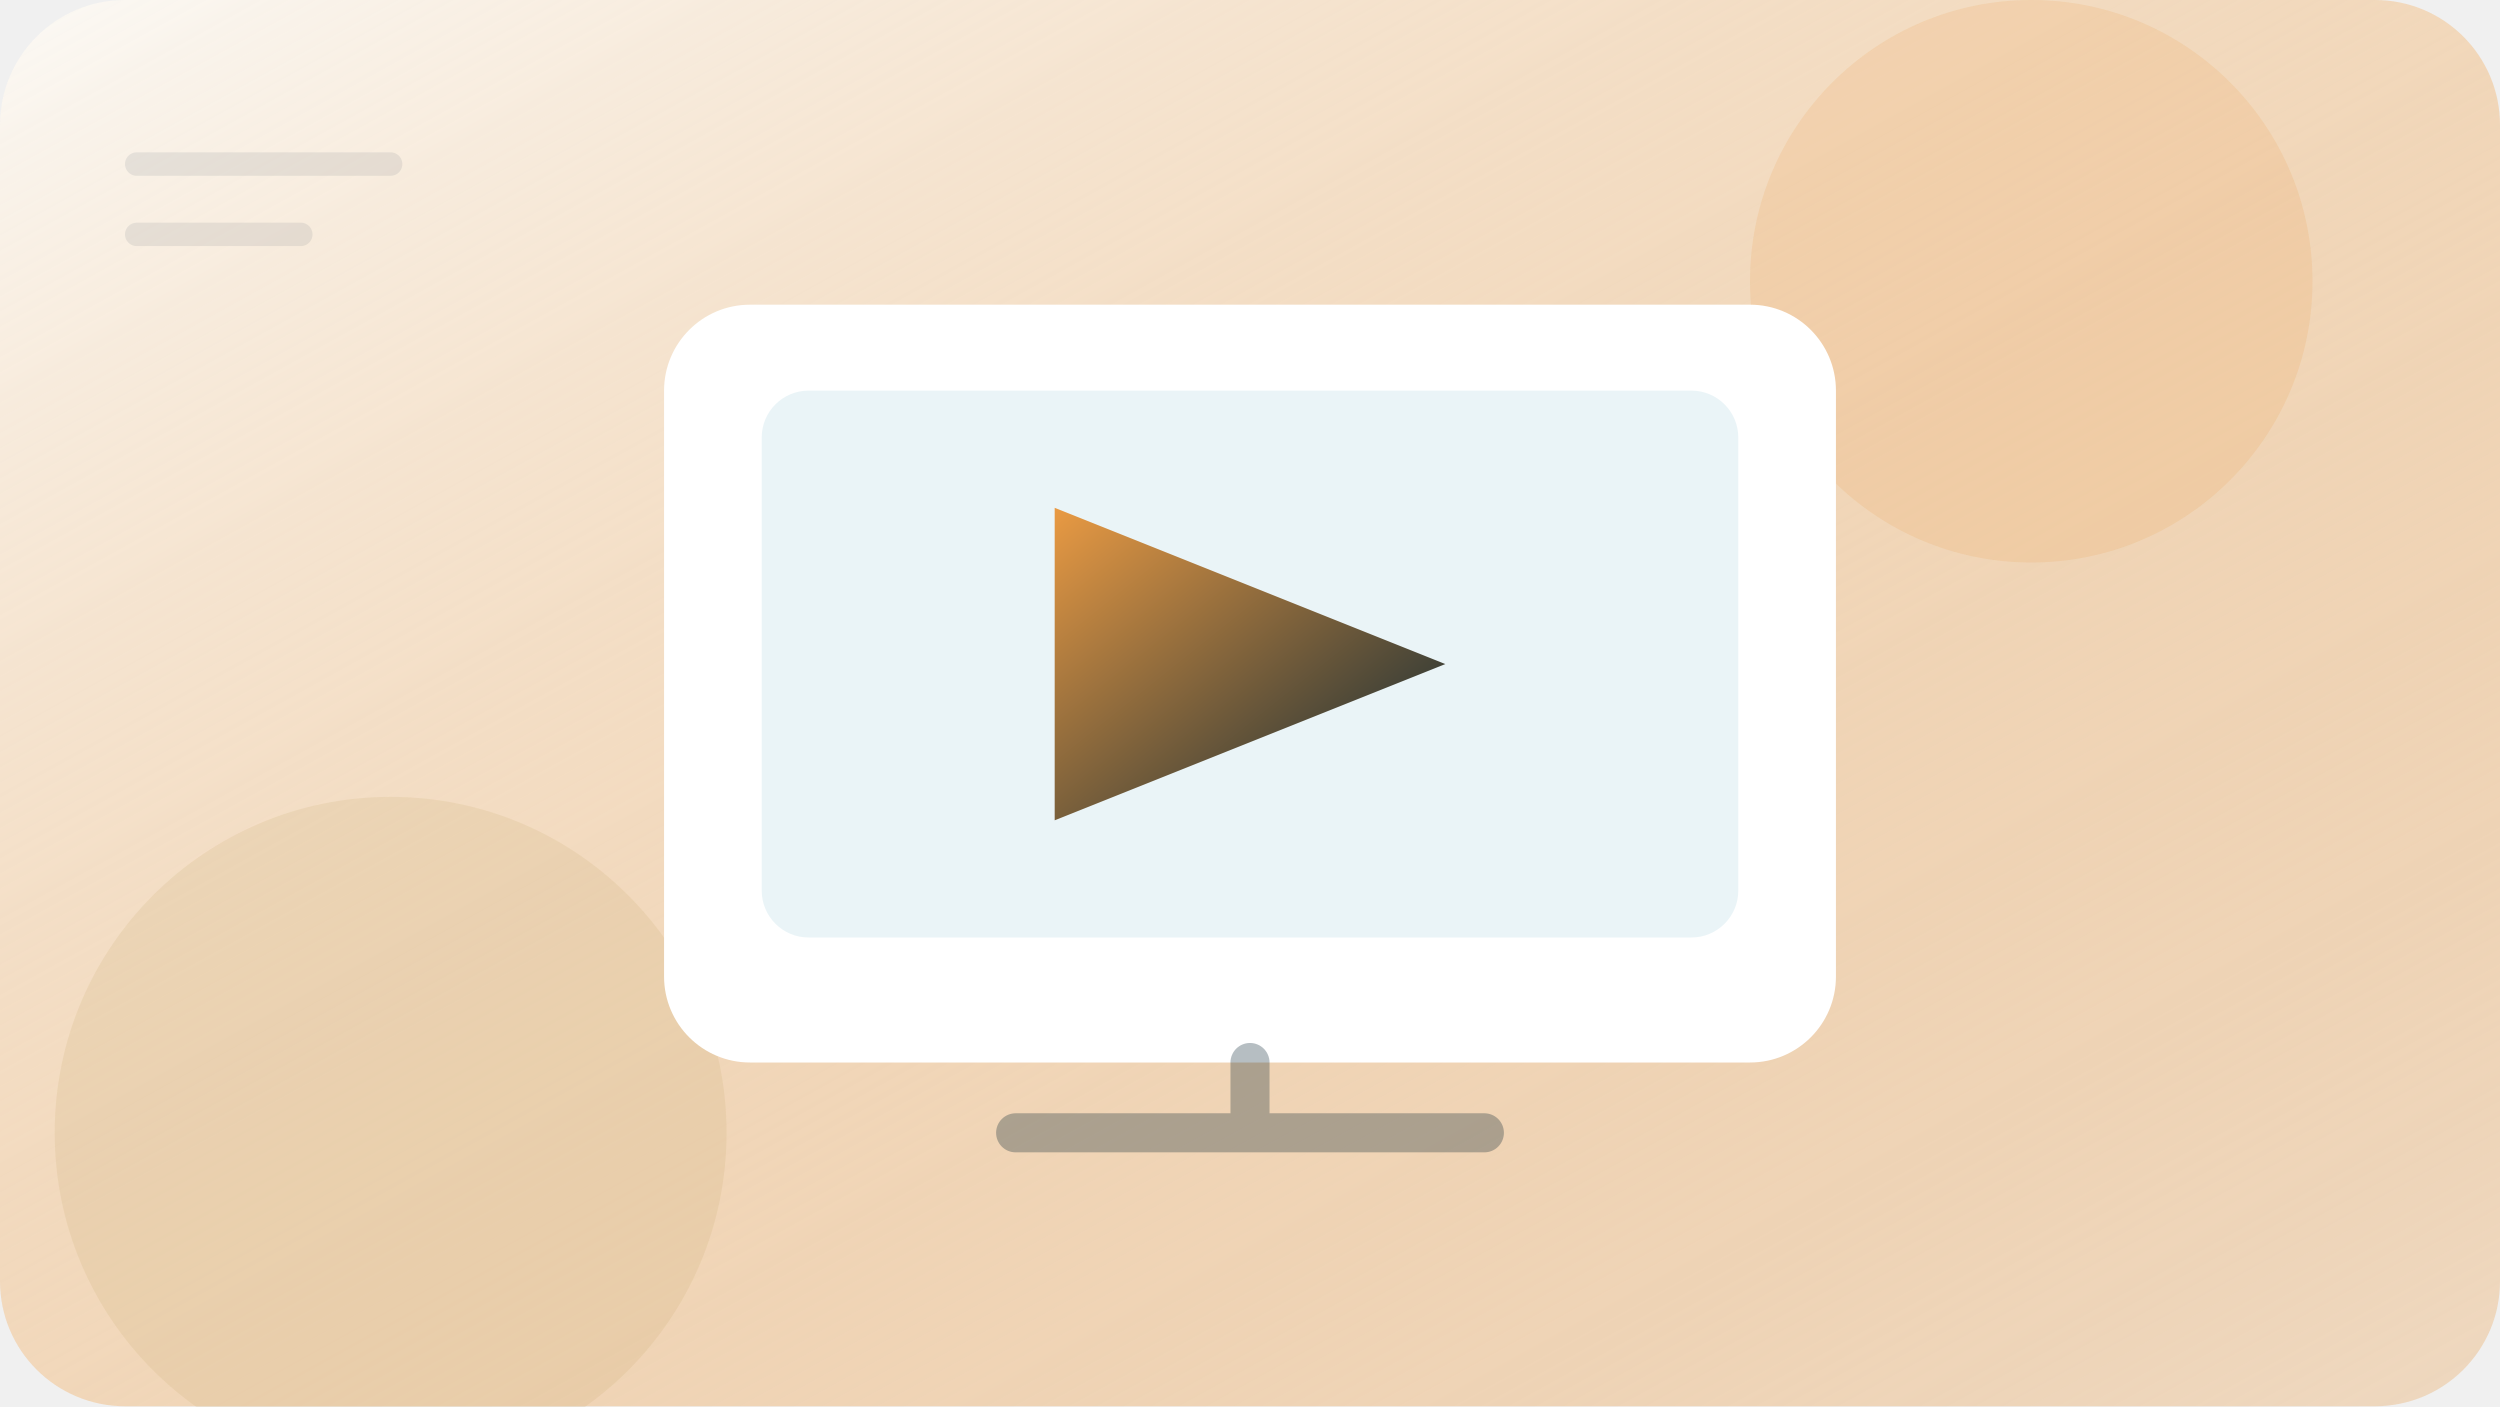
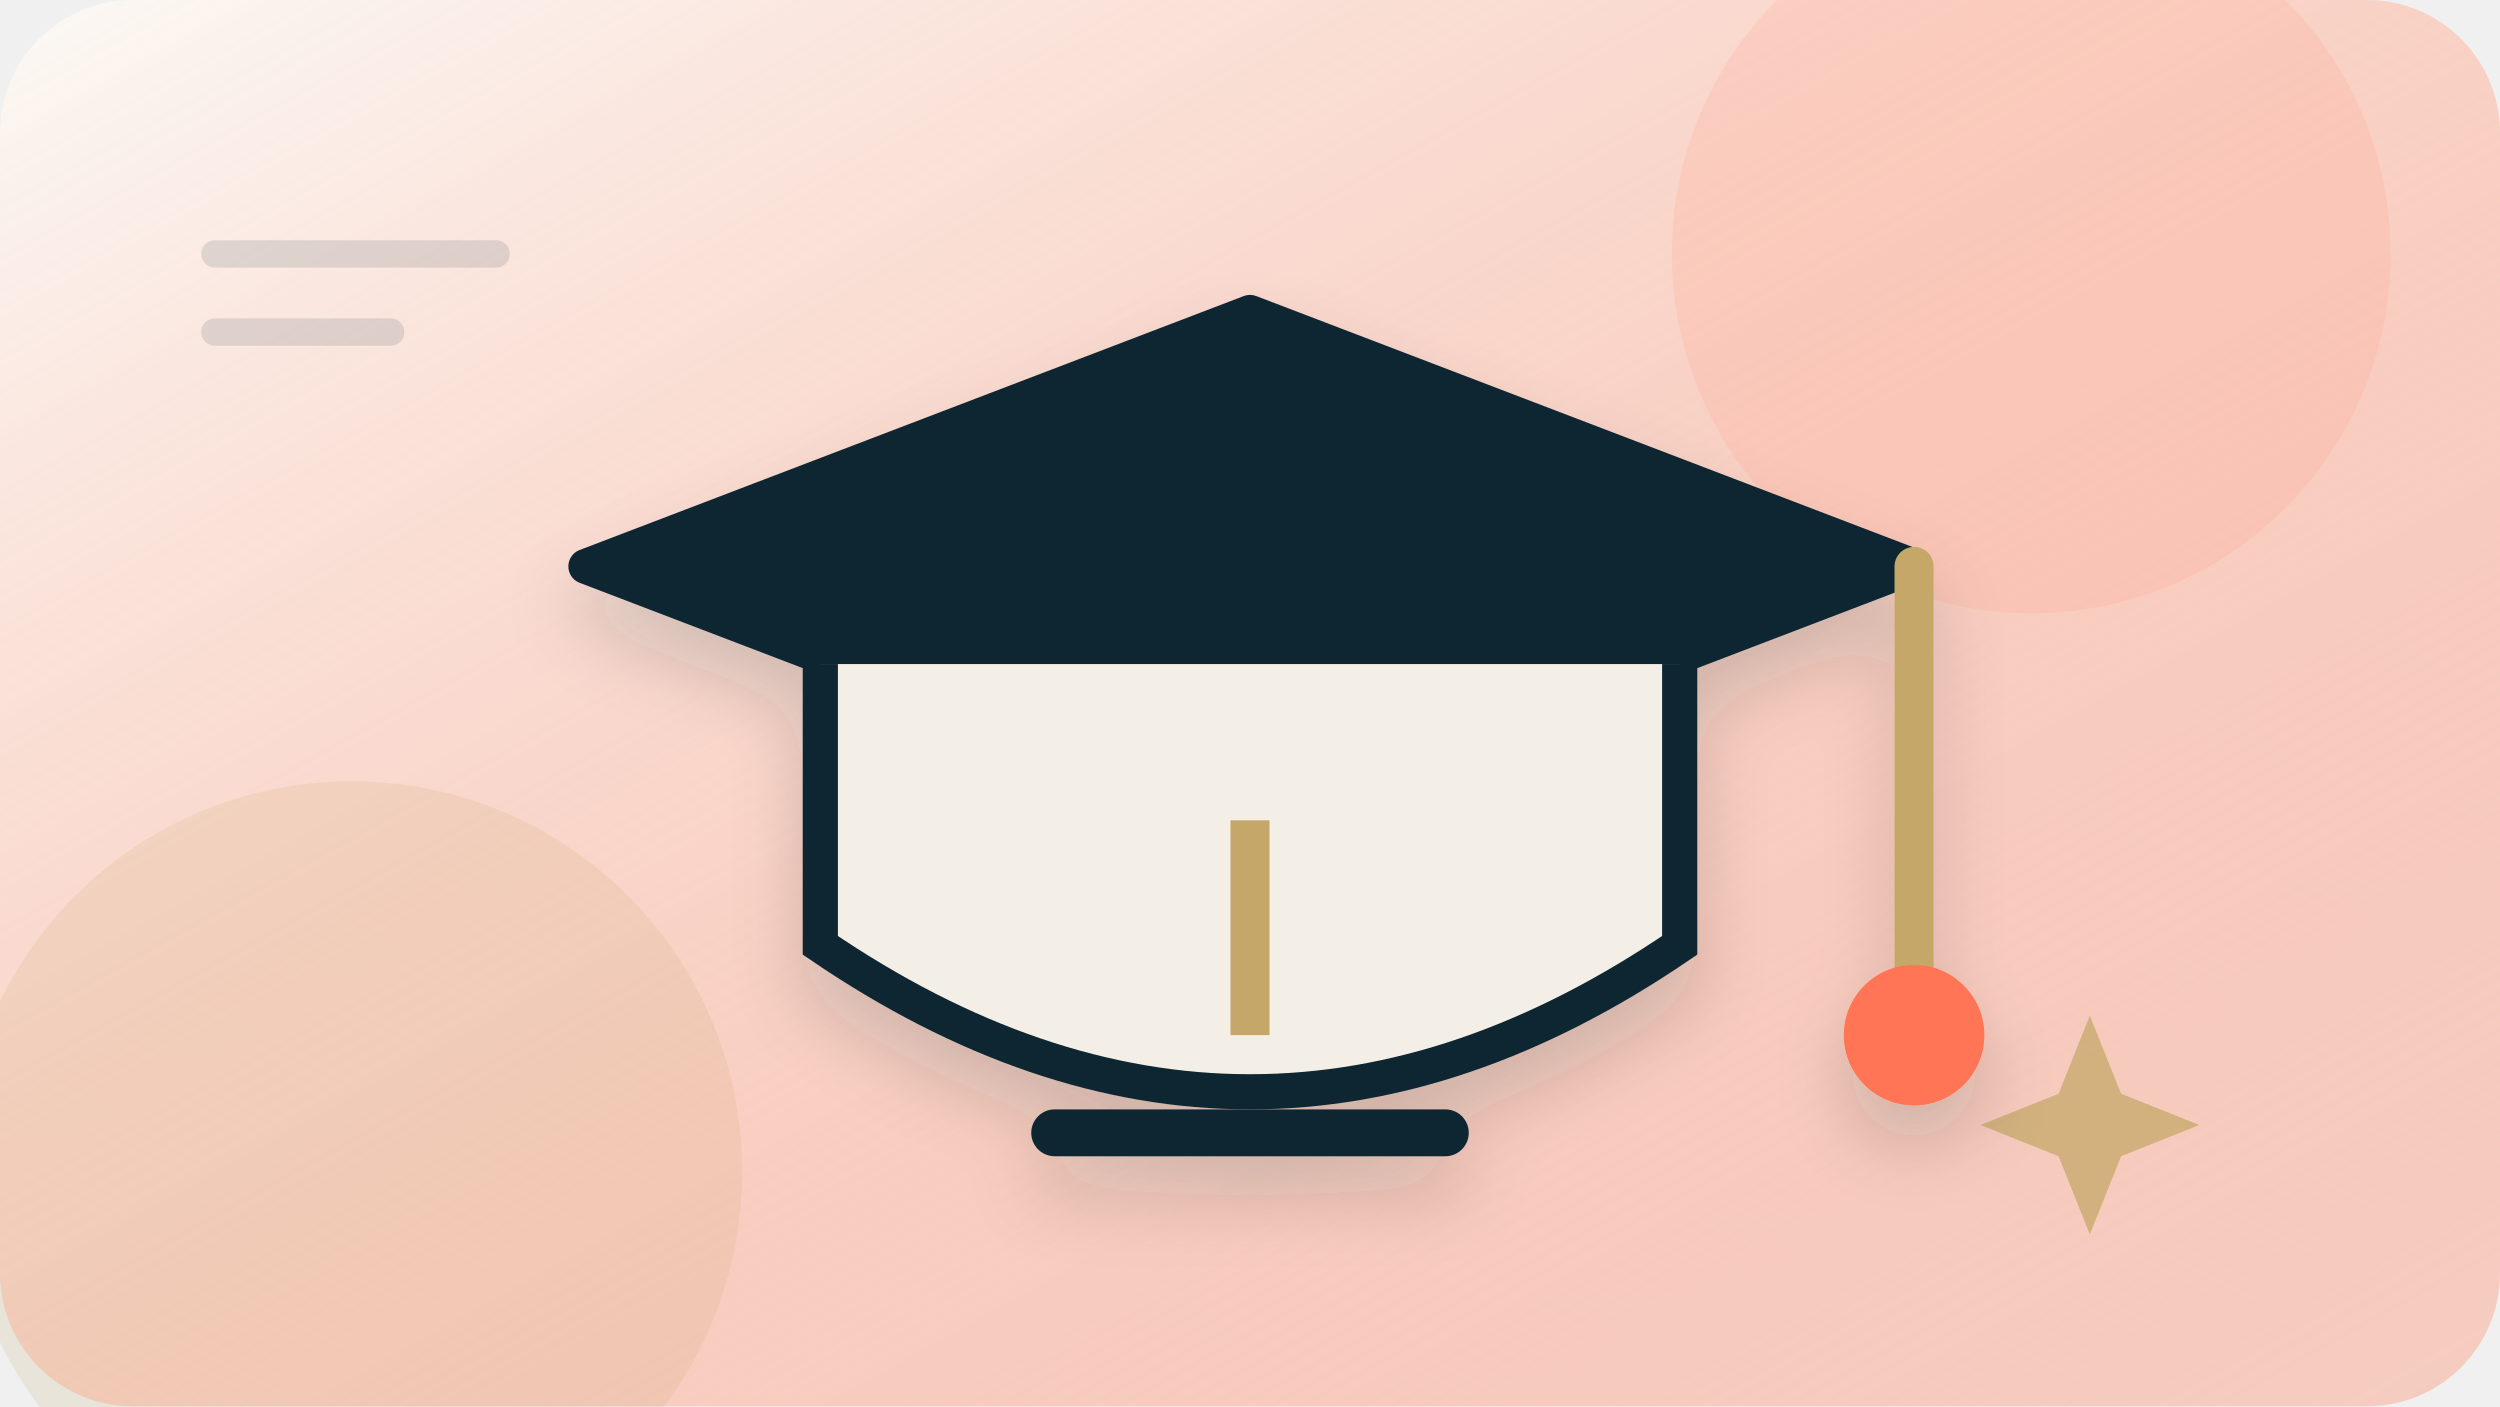
- <svg xmlns="http://www.w3.org/2000/svg" viewBox="0 0 640 360" role="img" aria-labelledby="t d">
+ <svg xmlns="http://www.w3.org/2000/svg" viewBox="0 0 640 360" role="img" aria-labelledby="title desc">
  <defs>
    <linearGradient id="bg" x1="0" y1="0" x2="1" y2="1">
      <stop stop-color="#FBF9F5" />
-       <stop offset="1" stop-color="#E99A43" stop-opacity=".28" />
+       <stop offset="1" stop-color="#FF8B6B" stop-opacity=".35" />
    </linearGradient>
-     <linearGradient id="a" x1="0" y1="0" x2="1" y2="1">
-       <stop stop-color="#E99A43" />
+     <linearGradient id="orb" x1="0" y1="0" x2="1" y2="1">
+       <stop stop-color="#FF8B6B" />
      <stop offset="1" stop-color="#0A2533" />
    </linearGradient>
+     <filter id="shadow" x="-20%" y="-20%" width="140%" height="150%">
+       <feDropShadow dx="0" dy="10" stdDeviation="9" flood-color="#0A2533" flood-opacity=".16" />
+     </filter>
  </defs>
-   <rect width="640" height="360" rx="32" fill="url(#bg)" />
-   <circle cx="520" cy="72" r="72" fill="#E99A43" opacity=".16" />
-   <circle cx="100" cy="290" r="86" fill="#C5A869" opacity=".17" />
-   <g stroke="#0A2533" stroke-opacity=".08" stroke-width="6" stroke-linecap="round">
-     <path d="M35 42h65M35 60h42" />
-   </g>
-   <g>
-     <rect x="170" y="78" width="300" height="194" rx="22" fill="#fff" />
-     <rect x="195" y="100" width="250" height="140" rx="12" fill="#EAF4F7" />
-     <path d="M270 130l100 40-100 40z" fill="url(#a)" />
-     <path d="M260 290h120M320 272v18" stroke="#0A2533" stroke-width="10" stroke-linecap="round" opacity=".3" />
+   <rect width="640" height="360" rx="34" fill="url(#bg)" />
+   <circle cx="520" cy="65" r="92" fill="#FF8B6B" opacity=".14" />
+   <circle cx="90" cy="300" r="100" fill="#C5A869" opacity=".16" />
+   <path d="M55 65h72M55 85h45" stroke="#0A2533" stroke-opacity=".12" stroke-width="7" stroke-linecap="round" />
+   <path d="M535 260l8 20 20 8-20 8-8 20-8-20-20-8 20-8z" fill="#C5A869" opacity=".75" />
+   <g filter="url(#shadow)">
+     <path d="M150 145l170-65 170 65-170 65z" fill="#0A2533" stroke="#0A2533" stroke-width="9" stroke-linejoin="round" />
+     <path d="M210 170v72q110 75 220 0v-72" fill="#F4EFE6" stroke="#0A2533" stroke-width="9" />
+     <path d="M490 145v105" stroke="#C5A869" stroke-width="10" stroke-linecap="round" />
+     <circle cx="490" cy="265" r="18" fill="#FF7555" />
+     <path d="M320 210v55" stroke="#C5A869" stroke-width="10" />
+     <path d="M270 290h100" stroke="#0A2533" stroke-width="12" stroke-linecap="round" />
  </g>
</svg>
